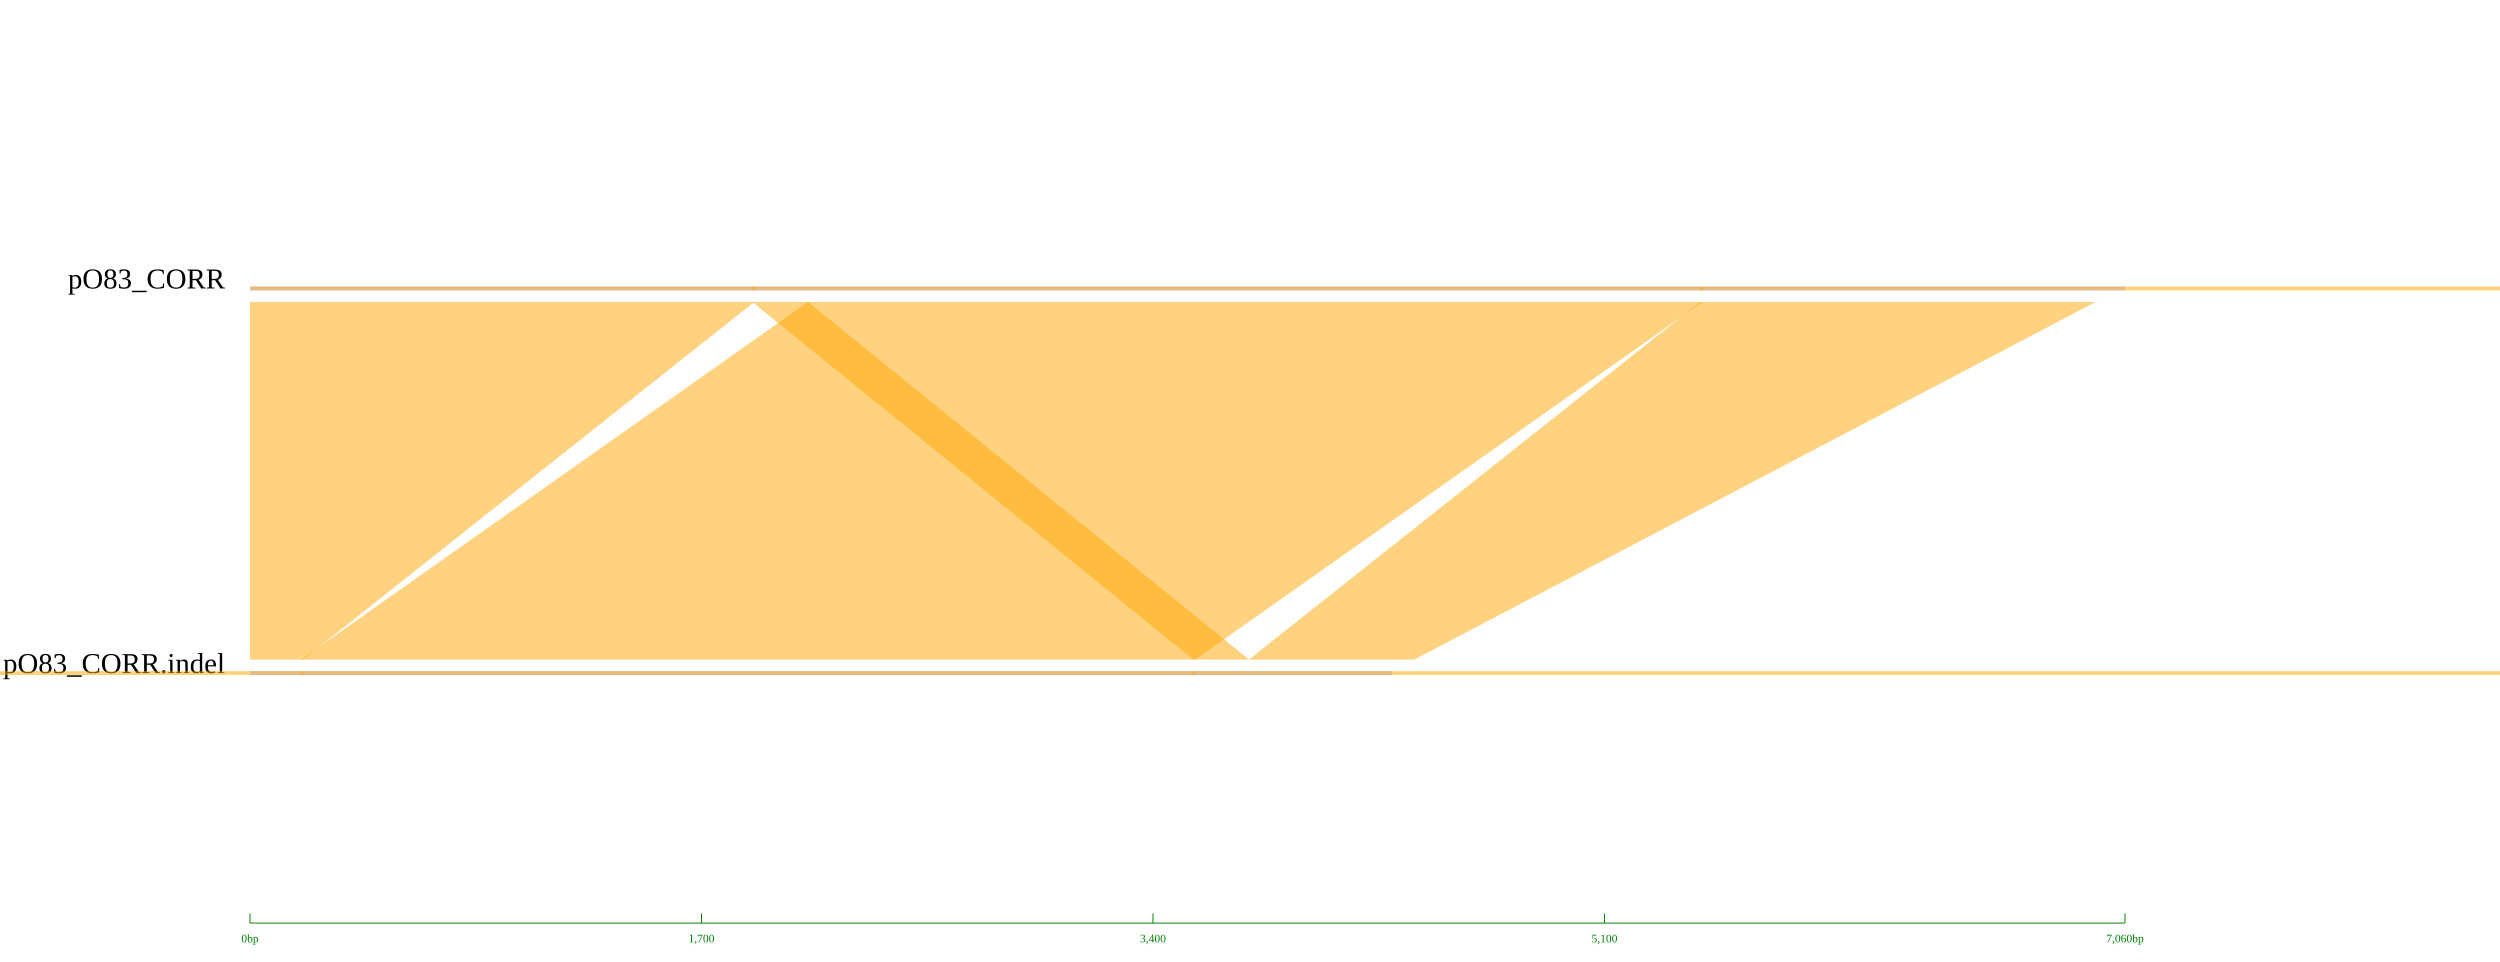
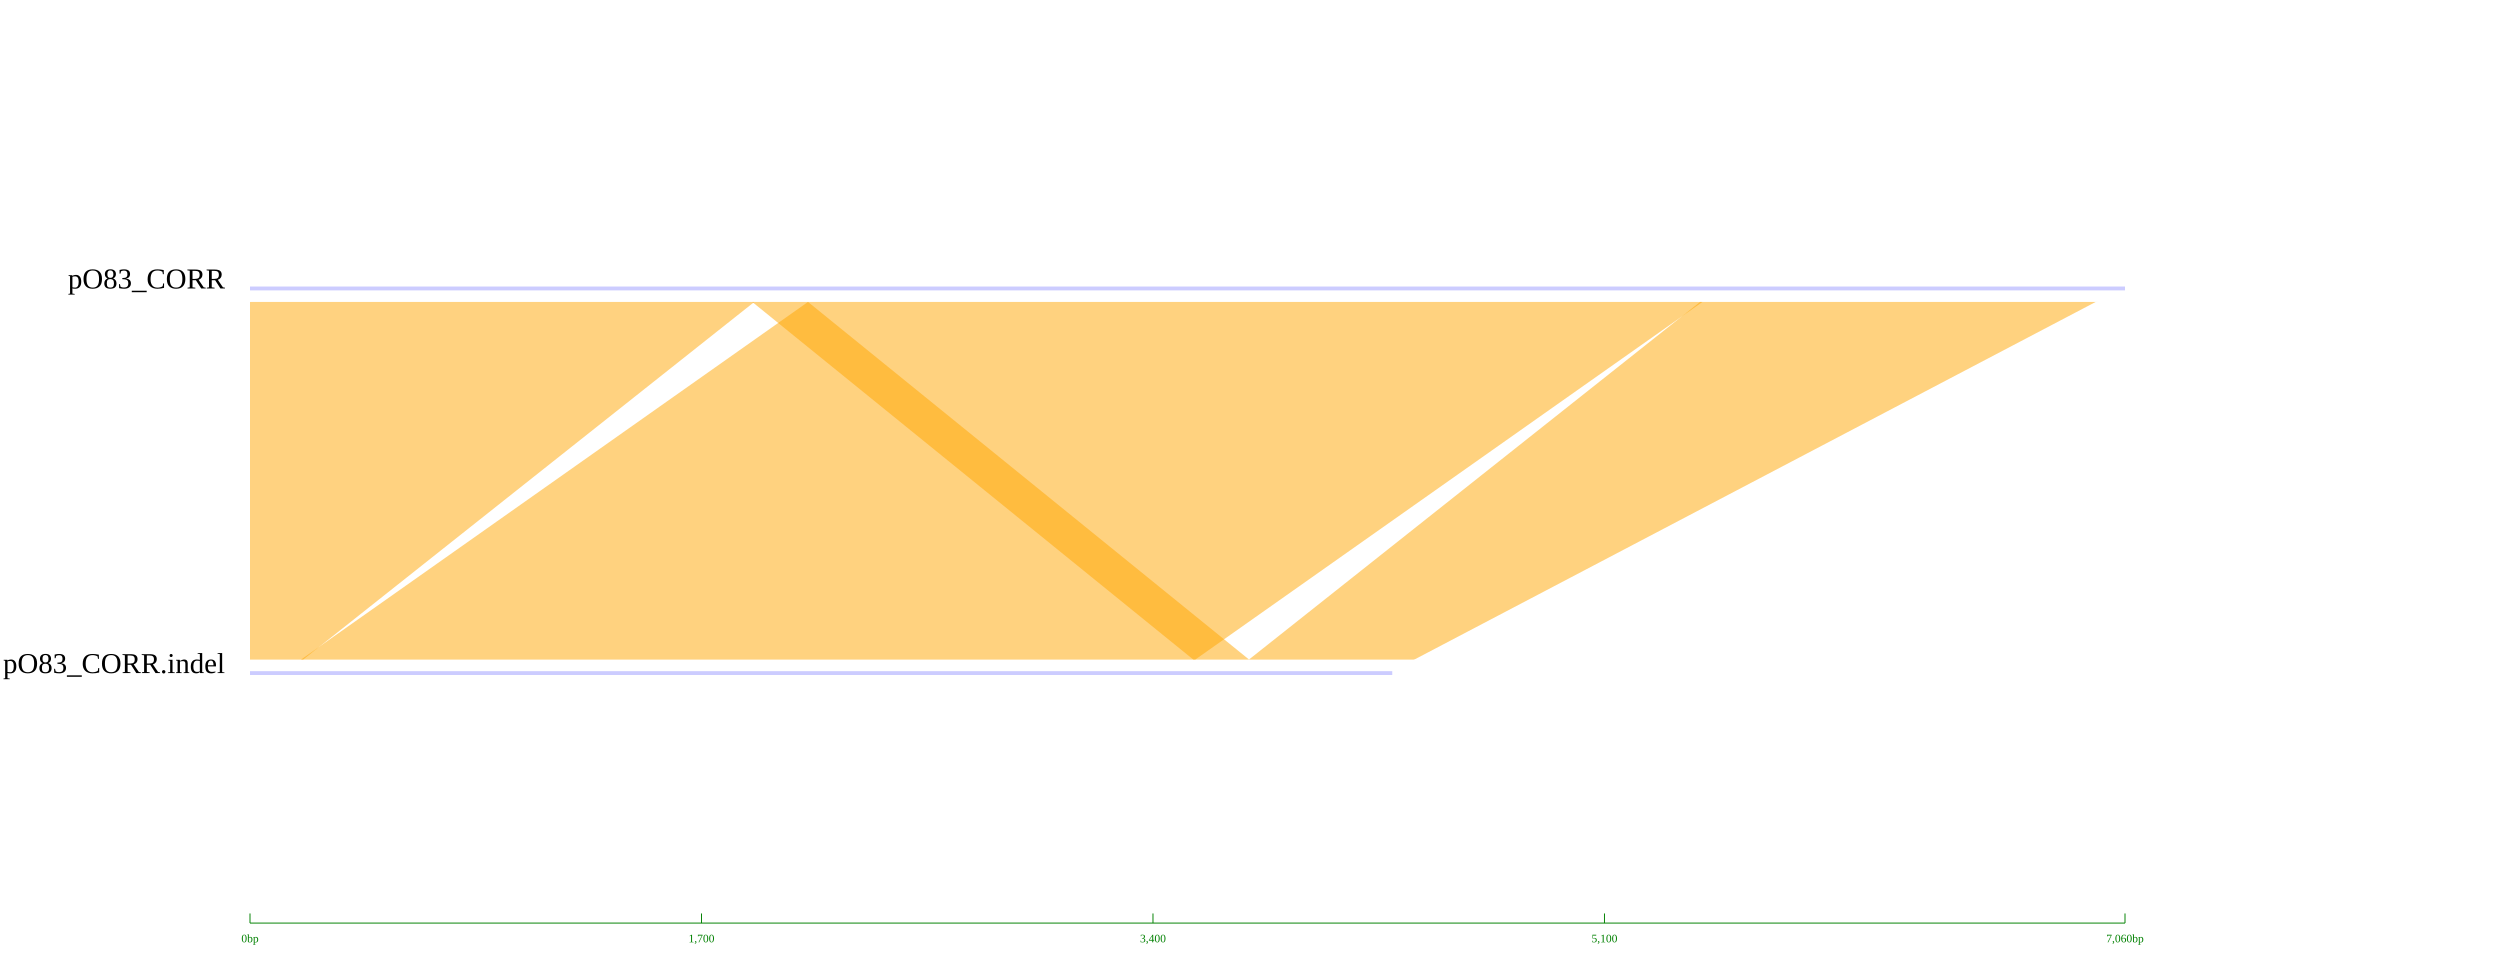
<svg xmlns="http://www.w3.org/2000/svg" version="1.1" width="1300" height="500" style="background-color:white;">
  <text x="117" y="150" font-size="15px" fill="black" text-anchor="end" alignment-baseline="middle">pO83_CORR</text>
+   <defs>
+     <clipPath id="cut-pO83_CORR-NC_017659.1-1">
+       <path d="M130 50 L1105 50 L1105 250 L130 250 Z" />
+     </clipPath>
+   </defs>
  <text x="117" y="350" font-size="15px" fill="black" text-anchor="end" alignment-baseline="middle">pO83_CORR.indel</text>
+   <defs>
+     <clipPath id="cut-pO83_CORR.indel-NC_017659.1.fake-1">
+       <path d="M130 250 L723.977 250 L723.977 450 L130 450 Z" />
+     </clipPath>
+   </defs>
+   <defs>
+     <clipPath id="cut-pO83_CORR.indel-NC_017659.1.fake-1">
+       <path d="M130 250 L723.977 250 L723.977 450 L130 450 Z" />
+     </clipPath>
+   </defs>
  <line x1="130" y1="480" x2="1105" y2="480" style="stroke:green;stroke-width:0.5" />
  <line x1="130" y1="475" x2="130" y2="480" style="stroke:green;stroke-width:0.5;opacity:1" />
  <text x="130" y="490" font-size="6px" fill="green" text-anchor="middle" font-family="Times New Roman">0bp</text>
  <line x1="364.773" y1="475" x2="364.773" y2="480" style="stroke:green;stroke-width:0.5;opacity:1" />
  <text x="364.773" y="490" font-size="6px" fill="green" text-anchor="middle" font-family="Times New Roman">1,700</text>
  <line x1="599.547" y1="475" x2="599.547" y2="480" style="stroke:green;stroke-width:0.5;opacity:1" />
  <text x="599.547" y="490" font-size="6px" fill="green" text-anchor="middle" font-family="Times New Roman">3,400</text>
  <line x1="834.32" y1="475" x2="834.32" y2="480" style="stroke:green;stroke-width:0.5;opacity:1" />
  <text x="834.32" y="490" font-size="6px" fill="green" text-anchor="middle" font-family="Times New Roman">5,100</text>
  <line x1="1105" y1="475" x2="1105" y2="480" style="stroke:green;stroke-width:0.5;opacity:1" />
  <text x="1105" y="490" font-size="6px" fill="green" text-anchor="middle" font-family="Times New Roman">7,060bp</text>
  <rect x="130" y="149" width="975" height="2" style="fill:blue;opacity:0.2" />
  <rect x="130" y="349" width="593.977" height="2" style="fill:blue;opacity:0.2" />
-   <polygon id="pO83_CORR.NC_017659.1.5460.147060.1.+" points="884.037,149 884.037,151 20439.416,151 20439.416,149 " style="fill:orange;stroke:black;stroke-width:0;opacity:0.5" />
-   <polygon id="pO83_CORR.indel.NC_017659.1.fake.5460.147060.1.+" points="649.402,349 649.402,351 20204.78,351 20204.78,349 " style="fill:orange;stroke:black;stroke-width:0;opacity:0.5" />
  <defs>
-     <clipPath id="cut-off-bottom-884.036827195467-157-20439.4157223796-157-20204.7804532578-343-649.401558073654-343">
+     <clipPath id="130-349-723.976628895184-349-1105-149-130-149">
      <path d="M130 349 L723.977 349 L1105 149 L130 149 Z" />
    </clipPath>
  </defs>
-   <path d="M884.037 157 L20439.416 157 L20204.78 343 L649.402 343 Z" clip-path="url(#cut-off-bottom-884.036827195467-157-20439.4157223796-157-20204.7804532578-343-649.401558073654-343)" style="stroke:black;stroke-width:0;fill:orange;opacity:0.5" />
-   <polygon id="pO83_CORR.NC_017659.1.2101.5468.1.+" points="420.152,149 420.152,151 885.28,151 885.28,149 " style="fill:orange;stroke:black;stroke-width:0;opacity:0.5" />
-   <polygon id="pO83_CORR.indel.NC_017659.1.fake.1891.5257.1.+" points="156.516,349 156.516,351 621.505,351 621.505,349 " style="fill:orange;stroke:black;stroke-width:0;opacity:0.5" />
+   <path d="M884.037 157 L20439.416 157 L20204.78 343 L649.402 343 Z" clip-path="url(#130-349-723.976628895184-349-1105-149-130-149)" style="stroke:black;stroke-width:0;fill:orange;opacity:0.5" />
  <polygon points="420.152,157 885.28,157 621.505,343 156.516,343" style="stroke:black;stroke-width:0;fill:orange;opacity:0.5" />
-   <polygon id="pO83_CORR.NC_017659.1.1.1898.1.+" points="130.138,149 130.138,151 392.256,151 392.256,149 " style="fill:orange;stroke:black;stroke-width:0;opacity:0.5" />
-   <polygon id="pO83_CORR.indel.NC_017659.1.fake.1.1898.1.+" points="-104.497,349 -104.497,351 157.62,351 157.62,349 " style="fill:orange;stroke:black;stroke-width:0;opacity:0.5" />
  <defs>
-     <clipPath id="cut-off-bottom-130.138101983003-157-392.25566572238-157-157.620396600567-343--104.49716713881-343">
+     <clipPath id="130-349-723.976628895184-349-1105-149-130-149">
      <path d="M130 349 L723.977 349 L1105 149 L130 149 Z" />
    </clipPath>
  </defs>
-   <path d="M130.138 157 L392.256 157 L157.62 343 L-104.497 343 Z" clip-path="url(#cut-off-bottom-130.138101983003-157-392.25566572238-157-157.620396600567-343--104.49716713881-343)" style="stroke:black;stroke-width:0;fill:orange;opacity:0.499" />
-   <polygon id="pO83_CORR.NC_017659.1.1891.2100.1.+" points="391.151,149 391.151,151 420.152,151 420.152,149 " style="fill:orange;stroke:black;stroke-width:0;opacity:0.5" />
-   <polygon id="pO83_CORR.indel.NC_017659.1.fake.5251.5460.1.+" points="620.538,349 620.538,351 649.54,351 649.54,349 " style="fill:orange;stroke:black;stroke-width:0;opacity:0.5" />
+   <path d="M130.138 157 L392.256 157 L157.62 343 L-104.497 343 Z" clip-path="url(#130-349-723.976628895184-349-1105-149-130-149)" style="stroke:black;stroke-width:0;fill:orange;opacity:0.499" />
  <polygon points="391.151,157 420.152,157 649.54,343 620.538,343" style="stroke:black;stroke-width:0;fill:orange;opacity:0.5" />
</svg>
